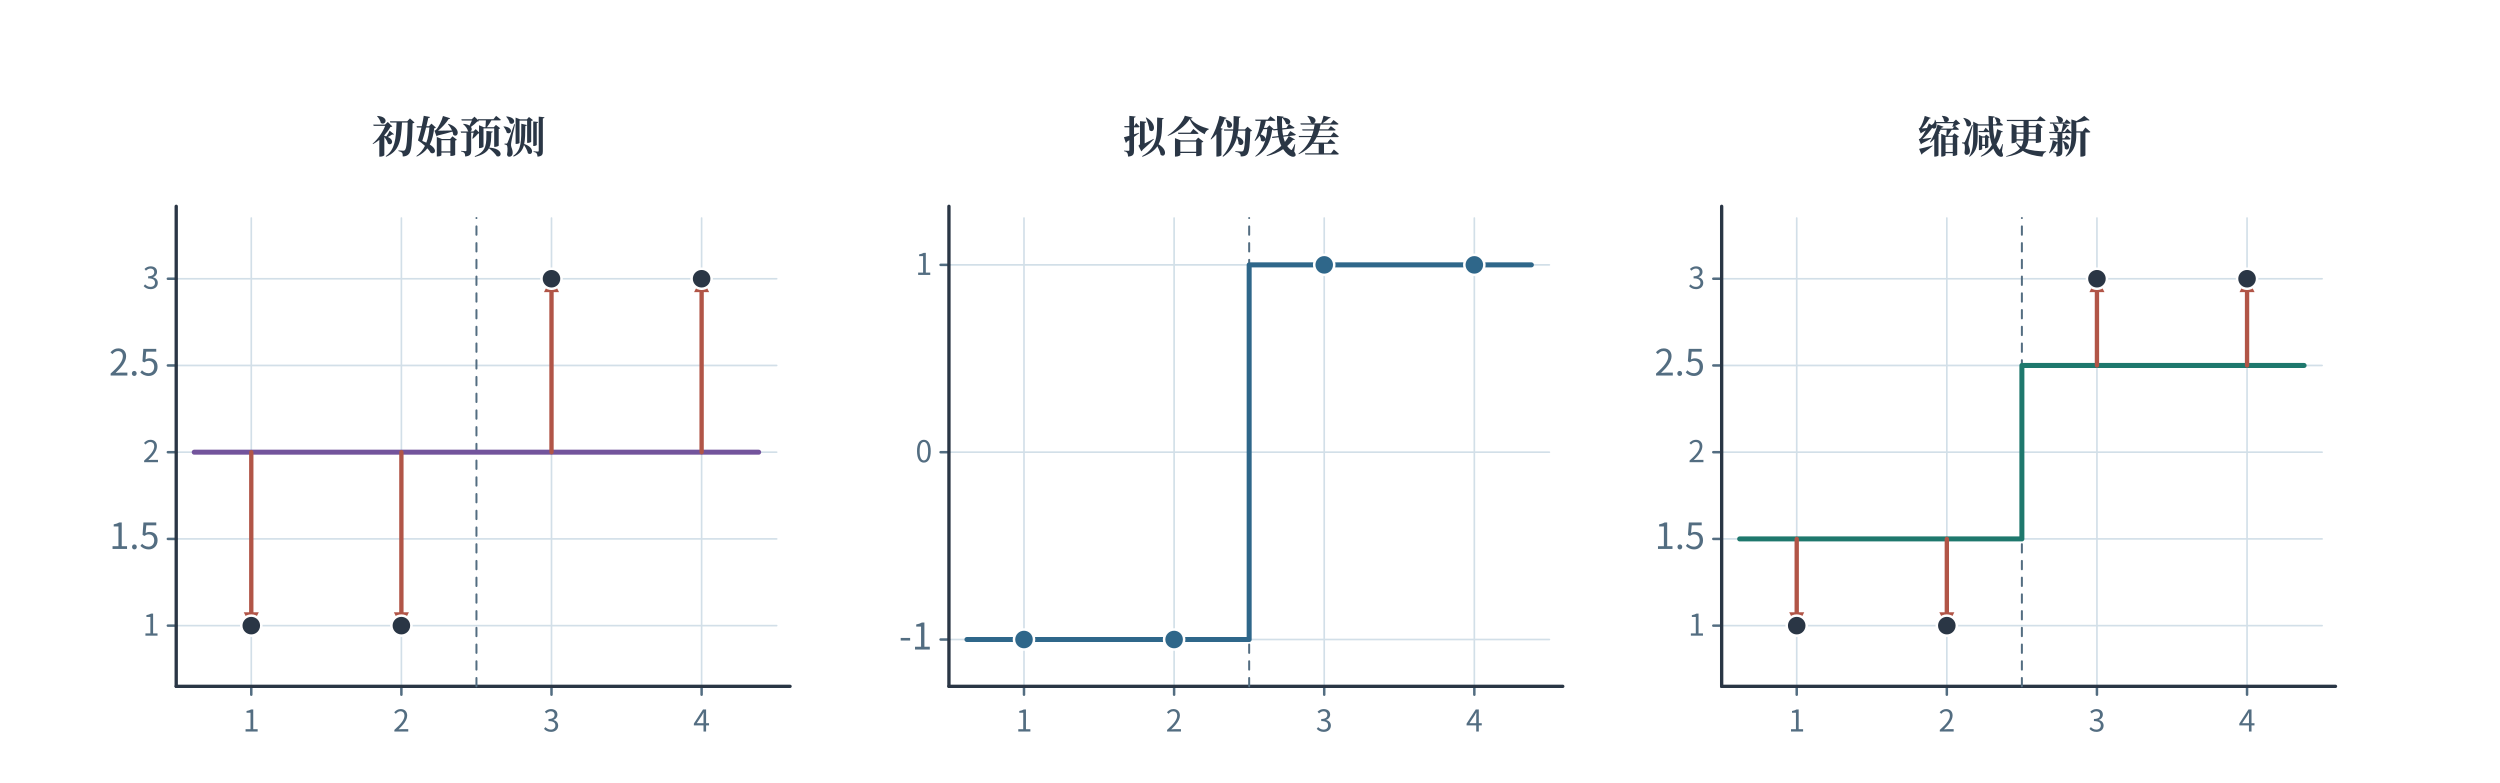
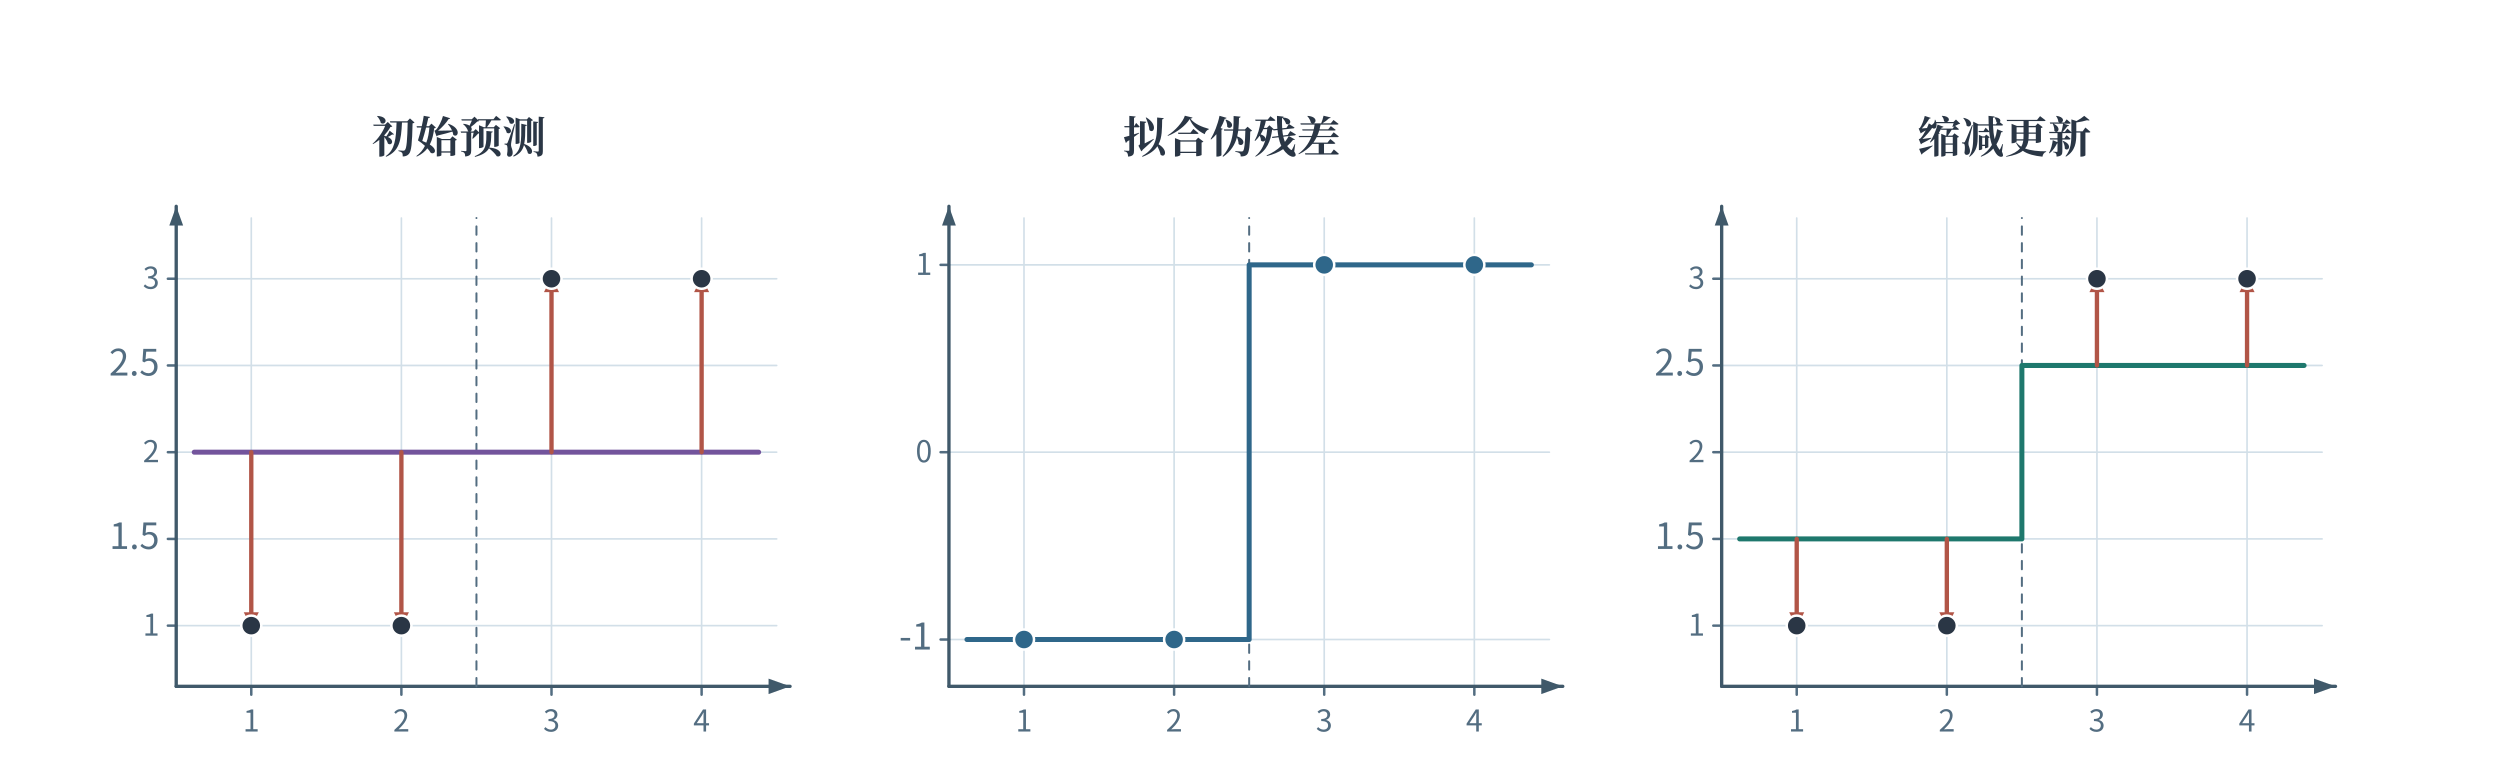
<svg xmlns="http://www.w3.org/2000/svg" width="1494.72" height="467.759" viewBox="-27.36 51.64 1494.72 467.759" role="img" aria-labelledby="caption">
  <defs>
    <marker id="blue" orient="auto" markerWidth="9" markerHeight="9" refX="8" refY="4.5" markerUnits="userSpaceOnUse">
      <path d="M0 0 L9 4.5 L0 9 Z" fill="#2f678a" />
    </marker>
    <marker id="teal" orient="auto" markerWidth="9" markerHeight="9" refX="8" refY="4.5" markerUnits="userSpaceOnUse">
      <path d="M0 0 L9 4.5 L0 9 Z" fill="#1e786d" />
    </marker>
    <marker id="red" orient="auto" markerWidth="9" markerHeight="9" refX="8" refY="4.5" markerUnits="userSpaceOnUse">
      <path d="M0 0 L9 4.5 L0 9 Z" fill="#b15547" />
    </marker>
    <marker id="violet" orient="auto" markerWidth="9" markerHeight="9" refX="8" refY="4.5" markerUnits="userSpaceOnUse">
      <path d="M0 0 L9 4.5 L0 9 Z" fill="#73549c" />
    </marker>
    <marker id="ink" orient="auto" markerWidth="9" markerHeight="9" refX="8" refY="4.5" markerUnits="userSpaceOnUse">
      <path d="M0 0 L9 4.5 L0 9 Z" fill="#2a3645" />
    </marker>
    <marker id="muted" orient="auto" markerWidth="9" markerHeight="9" refX="8" refY="4.5" markerUnits="userSpaceOnUse">
      <path d="M0 0 L9 4.5 L0 9 Z" fill="#536d81" />
    </marker>
  </defs>
  <rect id="edition-paper" x="-27.36" y="51.64" width="1494.72" height="555.72" fill="#ffffff" />
  <svg id="edition-view" x="0" y="79" width="1440" height="501" viewBox="0 79 1440 501" overflow="hidden">
    <g font-family="Microsoft YaHei, Noto Sans CJK SC, Arial, sans-serif">
      <rect x="0" y="0" width="1440" height="580" fill="#ffffff" rx="0" stroke-width="1.5" />
      <text x="247" y="143" fill="#2a3645" font-size="26" font-weight="700" text-anchor="middle" font-family="SimSun, Noto Serif CJK SC, STSong, Microsoft YaHei, serif">初始预测</text>
      <line x1="122.875" y1="182" x2="122.875" y2="462" stroke="#d2dfe8" stroke-width="1" stroke-linecap="round" />
      <line x1="122.875" y1="462" x2="122.875" y2="467" stroke="#536d81" stroke-width="1.5" stroke-linecap="round" />
      <text x="122.875" y="489" fill="#536d81" font-size="18" font-weight="400" text-anchor="middle">1</text>
      <line x1="212.625" y1="182" x2="212.625" y2="462" stroke="#d2dfe8" stroke-width="1" stroke-linecap="round" />
      <line x1="212.625" y1="462" x2="212.625" y2="467" stroke="#536d81" stroke-width="1.5" stroke-linecap="round" />
      <text x="212.625" y="489" fill="#536d81" font-size="18" font-weight="400" text-anchor="middle">2</text>
      <line x1="302.375" y1="182" x2="302.375" y2="462" stroke="#d2dfe8" stroke-width="1" stroke-linecap="round" />
      <line x1="302.375" y1="462" x2="302.375" y2="467" stroke="#536d81" stroke-width="1.5" stroke-linecap="round" />
      <text x="302.375" y="489" fill="#536d81" font-size="18" font-weight="400" text-anchor="middle">3</text>
      <line x1="392.125" y1="182" x2="392.125" y2="462" stroke="#d2dfe8" stroke-width="1" stroke-linecap="round" />
      <line x1="392.125" y1="462" x2="392.125" y2="467" stroke="#536d81" stroke-width="1.5" stroke-linecap="round" />
      <text x="392.125" y="489" fill="#536d81" font-size="18" font-weight="400" text-anchor="middle">4</text>
      <line x1="78" y1="425.704" x2="437" y2="425.704" stroke="#d2dfe8" stroke-width="1" stroke-linecap="round" />
      <line x1="73" y1="425.704" x2="78" y2="425.704" stroke="#536d81" stroke-width="1.5" stroke-linecap="round" />
      <text x="68" y="431.704" fill="#536d81" font-size="18" font-weight="400" text-anchor="end">1</text>
      <line x1="78" y1="373.852" x2="437" y2="373.852" stroke="#d2dfe8" stroke-width="1" stroke-linecap="round" />
      <line x1="73" y1="373.852" x2="78" y2="373.852" stroke="#536d81" stroke-width="1.5" stroke-linecap="round" />
      <text x="68" y="379.852" fill="#536d81" font-size="21.6" font-weight="400" text-anchor="end">1.5</text>
      <line x1="78" y1="322" x2="437" y2="322" stroke="#d2dfe8" stroke-width="1" stroke-linecap="round" />
      <line x1="73" y1="322" x2="78" y2="322" stroke="#536d81" stroke-width="1.5" stroke-linecap="round" />
      <text x="68" y="328" fill="#536d81" font-size="18" font-weight="400" text-anchor="end">2</text>
      <line x1="78" y1="270.148" x2="437" y2="270.148" stroke="#d2dfe8" stroke-width="1" stroke-linecap="round" />
      <line x1="73" y1="270.148" x2="78" y2="270.148" stroke="#536d81" stroke-width="1.5" stroke-linecap="round" />
      <text x="68" y="276.148" fill="#536d81" font-size="21.74" font-weight="400" text-anchor="end">2.5</text>
      <line x1="78" y1="218.296" x2="437" y2="218.296" stroke="#d2dfe8" stroke-width="1" stroke-linecap="round" />
      <line x1="73" y1="218.296" x2="78" y2="218.296" stroke="#536d81" stroke-width="1.5" stroke-linecap="round" />
      <text x="68" y="224.296" fill="#536d81" font-size="18" font-weight="400" text-anchor="end">3</text>
-       <line x1="78" y1="462" x2="445" y2="462" stroke="#2a3645" stroke-width="2" stroke-linecap="round" />
-       <line x1="78" y1="462" x2="78" y2="175" stroke="#2a3645" stroke-width="2" stroke-linecap="round" />
+       <line x1="78" y1="462" x2="445" y2="462" stroke="#40596a" stroke-width="2" stroke-linecap="round" />
+       <line x1="78" y1="462" x2="78" y2="175" stroke="#40596a" stroke-width="2" stroke-linecap="round" />
+       <path d="M445 462 L432.155 457.376 L432.155 466.624Z M78 175 L73.867 186.48 L82.133 186.48Z" fill="#40596a" stroke="none" pointer-events="none" />
      <line x1="257.5" y1="462" x2="257.5" y2="182" stroke="#536d81" stroke-width="1.2" stroke-dasharray="5 5" stroke-linecap="round" />
      <line x1="88.77" y1="322" x2="426.23" y2="322" stroke="#73549c" stroke-width="3" stroke-linecap="round" />
      <line x1="122.875" y1="322" x2="122.875" y2="425.704" stroke="#b15547" stroke-width="2.6" marker-end="url(#red)" stroke-linecap="round" />
      <circle cx="122.875" cy="425.704" r="6" fill="#2a3645" stroke="#ffffff" stroke-width="1.5" />
      <line x1="212.625" y1="322" x2="212.625" y2="425.704" stroke="#b15547" stroke-width="2.6" marker-end="url(#red)" stroke-linecap="round" />
      <circle cx="212.625" cy="425.704" r="6" fill="#2a3645" stroke="#ffffff" stroke-width="1.5" />
      <line x1="302.375" y1="322" x2="302.375" y2="218.296" stroke="#b15547" stroke-width="2.6" marker-end="url(#red)" stroke-linecap="round" />
      <circle cx="302.375" cy="218.296" r="6" fill="#2a3645" stroke="#ffffff" stroke-width="1.5" />
      <line x1="392.125" y1="322" x2="392.125" y2="218.296" stroke="#b15547" stroke-width="2.6" marker-end="url(#red)" stroke-linecap="round" />
      <circle cx="392.125" cy="218.296" r="6" fill="#2a3645" stroke="#ffffff" stroke-width="1.5" />
      <text x="709" y="143" fill="#2a3645" font-size="26" font-weight="700" text-anchor="middle" font-family="SimSun, Noto Serif CJK SC, STSong, Microsoft YaHei, serif">拟合伪残差</text>
      <line x1="584.875" y1="182" x2="584.875" y2="462" stroke="#d2dfe8" stroke-width="1" stroke-linecap="round" />
      <line x1="584.875" y1="462" x2="584.875" y2="467" stroke="#536d81" stroke-width="1.5" stroke-linecap="round" />
      <text x="584.875" y="489" fill="#536d81" font-size="18" font-weight="400" text-anchor="middle">1</text>
      <line x1="674.625" y1="182" x2="674.625" y2="462" stroke="#d2dfe8" stroke-width="1" stroke-linecap="round" />
      <line x1="674.625" y1="462" x2="674.625" y2="467" stroke="#536d81" stroke-width="1.5" stroke-linecap="round" />
      <text x="674.625" y="489" fill="#536d81" font-size="18" font-weight="400" text-anchor="middle">2</text>
      <line x1="764.375" y1="182" x2="764.375" y2="462" stroke="#d2dfe8" stroke-width="1" stroke-linecap="round" />
      <line x1="764.375" y1="462" x2="764.375" y2="467" stroke="#536d81" stroke-width="1.5" stroke-linecap="round" />
      <text x="764.375" y="489" fill="#536d81" font-size="18" font-weight="400" text-anchor="middle">3</text>
      <line x1="854.125" y1="182" x2="854.125" y2="462" stroke="#d2dfe8" stroke-width="1" stroke-linecap="round" />
      <line x1="854.125" y1="462" x2="854.125" y2="467" stroke="#536d81" stroke-width="1.5" stroke-linecap="round" />
      <text x="854.125" y="489" fill="#536d81" font-size="18" font-weight="400" text-anchor="middle">4</text>
      <line x1="540" y1="434" x2="899" y2="434" stroke="#d2dfe8" stroke-width="1" stroke-linecap="round" />
      <line x1="535" y1="434" x2="540" y2="434" stroke="#536d81" stroke-width="1.5" stroke-linecap="round" />
      <text x="530" y="440" fill="#536d81" font-size="22.02" font-weight="400" text-anchor="end">-1</text>
      <line x1="540" y1="322" x2="899" y2="322" stroke="#d2dfe8" stroke-width="1" stroke-linecap="round" />
      <line x1="535" y1="322" x2="540" y2="322" stroke="#536d81" stroke-width="1.5" stroke-linecap="round" />
      <text x="530" y="328" fill="#536d81" font-size="18" font-weight="400" text-anchor="end">0</text>
      <line x1="540" y1="210" x2="899" y2="210" stroke="#d2dfe8" stroke-width="1" stroke-linecap="round" />
      <line x1="535" y1="210" x2="540" y2="210" stroke="#536d81" stroke-width="1.5" stroke-linecap="round" />
      <text x="530" y="216" fill="#536d81" font-size="18" font-weight="400" text-anchor="end">1</text>
-       <line x1="540" y1="462" x2="907" y2="462" stroke="#2a3645" stroke-width="2" stroke-linecap="round" />
-       <line x1="540" y1="462" x2="540" y2="175" stroke="#2a3645" stroke-width="2" stroke-linecap="round" />
+       <line x1="540" y1="462" x2="907" y2="462" stroke="#40596a" stroke-width="2" stroke-linecap="round" />
+       <line x1="540" y1="462" x2="540" y2="175" stroke="#40596a" stroke-width="2" stroke-linecap="round" />
+       <path d="M907 462 L894.155 457.376 L894.155 466.624Z M540 175 L535.867 186.48 L544.133 186.48Z" fill="#40596a" stroke="none" pointer-events="none" />
      <line x1="719.5" y1="462" x2="719.5" y2="182" stroke="#536d81" stroke-width="1.2" stroke-dasharray="5 5" stroke-linecap="round" />
      <path d="M550.77 434 L719.5 434 L719.5 210 L888.23 210" stroke="#2f678a" stroke-width="3" fill="none" stroke-linejoin="round" stroke-linecap="round" />
      <circle cx="584.875" cy="434" r="6" fill="#2f678a" stroke="#ffffff" stroke-width="1.5" />
      <circle cx="674.625" cy="434" r="6" fill="#2f678a" stroke="#ffffff" stroke-width="1.5" />
      <circle cx="764.375" cy="210" r="6" fill="#2f678a" stroke="#ffffff" stroke-width="1.5" />
      <circle cx="854.125" cy="210" r="6" fill="#2f678a" stroke="#ffffff" stroke-width="1.5" />
      <text x="1171" y="143" fill="#2a3645" font-size="26" font-weight="700" text-anchor="middle" font-family="SimSun, Noto Serif CJK SC, STSong, Microsoft YaHei, serif">缩减更新</text>
      <line x1="1046.875" y1="182" x2="1046.875" y2="462" stroke="#d2dfe8" stroke-width="1" stroke-linecap="round" />
      <line x1="1046.875" y1="462" x2="1046.875" y2="467" stroke="#536d81" stroke-width="1.5" stroke-linecap="round" />
      <text x="1046.875" y="489" fill="#536d81" font-size="18" font-weight="400" text-anchor="middle">1</text>
      <line x1="1136.625" y1="182" x2="1136.625" y2="462" stroke="#d2dfe8" stroke-width="1" stroke-linecap="round" />
      <line x1="1136.625" y1="462" x2="1136.625" y2="467" stroke="#536d81" stroke-width="1.5" stroke-linecap="round" />
      <text x="1136.625" y="489" fill="#536d81" font-size="18" font-weight="400" text-anchor="middle">2</text>
      <line x1="1226.375" y1="182" x2="1226.375" y2="462" stroke="#d2dfe8" stroke-width="1" stroke-linecap="round" />
      <line x1="1226.375" y1="462" x2="1226.375" y2="467" stroke="#536d81" stroke-width="1.5" stroke-linecap="round" />
      <text x="1226.375" y="489" fill="#536d81" font-size="18" font-weight="400" text-anchor="middle">3</text>
      <line x1="1316.125" y1="182" x2="1316.125" y2="462" stroke="#d2dfe8" stroke-width="1" stroke-linecap="round" />
      <line x1="1316.125" y1="462" x2="1316.125" y2="467" stroke="#536d81" stroke-width="1.5" stroke-linecap="round" />
      <text x="1316.125" y="489" fill="#536d81" font-size="18" font-weight="400" text-anchor="middle">4</text>
      <line x1="1002" y1="425.704" x2="1361" y2="425.704" stroke="#d2dfe8" stroke-width="1" stroke-linecap="round" />
      <line x1="997" y1="425.704" x2="1002" y2="425.704" stroke="#536d81" stroke-width="1.5" stroke-linecap="round" />
      <text x="992" y="431.704" fill="#536d81" font-size="18" font-weight="400" text-anchor="end">1</text>
      <line x1="1002" y1="373.852" x2="1361" y2="373.852" stroke="#d2dfe8" stroke-width="1" stroke-linecap="round" />
      <line x1="997" y1="373.852" x2="1002" y2="373.852" stroke="#536d81" stroke-width="1.5" stroke-linecap="round" />
      <text x="992" y="379.852" fill="#536d81" font-size="21.6" font-weight="400" text-anchor="end">1.5</text>
      <line x1="1002" y1="322" x2="1361" y2="322" stroke="#d2dfe8" stroke-width="1" stroke-linecap="round" />
      <line x1="997" y1="322" x2="1002" y2="322" stroke="#536d81" stroke-width="1.5" stroke-linecap="round" />
      <text x="992" y="328" fill="#536d81" font-size="18" font-weight="400" text-anchor="end">2</text>
      <line x1="1002" y1="270.148" x2="1361" y2="270.148" stroke="#d2dfe8" stroke-width="1" stroke-linecap="round" />
      <line x1="997" y1="270.148" x2="1002" y2="270.148" stroke="#536d81" stroke-width="1.5" stroke-linecap="round" />
      <text x="992" y="276.148" fill="#536d81" font-size="21.74" font-weight="400" text-anchor="end">2.5</text>
      <line x1="1002" y1="218.296" x2="1361" y2="218.296" stroke="#d2dfe8" stroke-width="1" stroke-linecap="round" />
      <line x1="997" y1="218.296" x2="1002" y2="218.296" stroke="#536d81" stroke-width="1.5" stroke-linecap="round" />
      <text x="992" y="224.296" fill="#536d81" font-size="18" font-weight="400" text-anchor="end">3</text>
-       <line x1="1002" y1="462" x2="1369" y2="462" stroke="#2a3645" stroke-width="2" stroke-linecap="round" />
-       <line x1="1002" y1="462" x2="1002" y2="175" stroke="#2a3645" stroke-width="2" stroke-linecap="round" />
+       <line x1="1002" y1="462" x2="1369" y2="462" stroke="#40596a" stroke-width="2" stroke-linecap="round" />
+       <line x1="1002" y1="462" x2="1002" y2="175" stroke="#40596a" stroke-width="2" stroke-linecap="round" />
+       <path d="M1369 462 L1356.155 457.376 L1356.155 466.624Z M1002 175 L997.867 186.48 L1006.133 186.48Z" fill="#40596a" stroke="none" pointer-events="none" />
      <line x1="1181.5" y1="462" x2="1181.5" y2="182" stroke="#536d81" stroke-width="1.2" stroke-dasharray="5 5" stroke-linecap="round" />
      <path d="M1012.77 373.852 L1181.5 373.852 L1181.5 270.148 L1350.23 270.148" stroke="#1e786d" stroke-width="3" fill="none" stroke-linejoin="round" stroke-linecap="round" />
      <line x1="1046.875" y1="373.852" x2="1046.875" y2="425.704" stroke="#b15547" stroke-width="2.6" marker-end="url(#red)" stroke-linecap="round" />
      <circle cx="1046.875" cy="425.704" r="6" fill="#2a3645" stroke="#ffffff" stroke-width="1.5" />
      <line x1="1136.625" y1="373.852" x2="1136.625" y2="425.704" stroke="#b15547" stroke-width="2.6" marker-end="url(#red)" stroke-linecap="round" />
      <circle cx="1136.625" cy="425.704" r="6" fill="#2a3645" stroke="#ffffff" stroke-width="1.5" />
      <line x1="1226.375" y1="270.148" x2="1226.375" y2="218.296" stroke="#b15547" stroke-width="2.6" marker-end="url(#red)" stroke-linecap="round" />
      <circle cx="1226.375" cy="218.296" r="6" fill="#2a3645" stroke="#ffffff" stroke-width="1.5" />
      <line x1="1316.125" y1="270.148" x2="1316.125" y2="218.296" stroke="#b15547" stroke-width="2.6" marker-end="url(#red)" stroke-linecap="round" />
      <circle cx="1316.125" cy="218.296" r="6" fill="#2a3645" stroke="#ffffff" stroke-width="1.5" />
    </g>
  </svg>
</svg>
